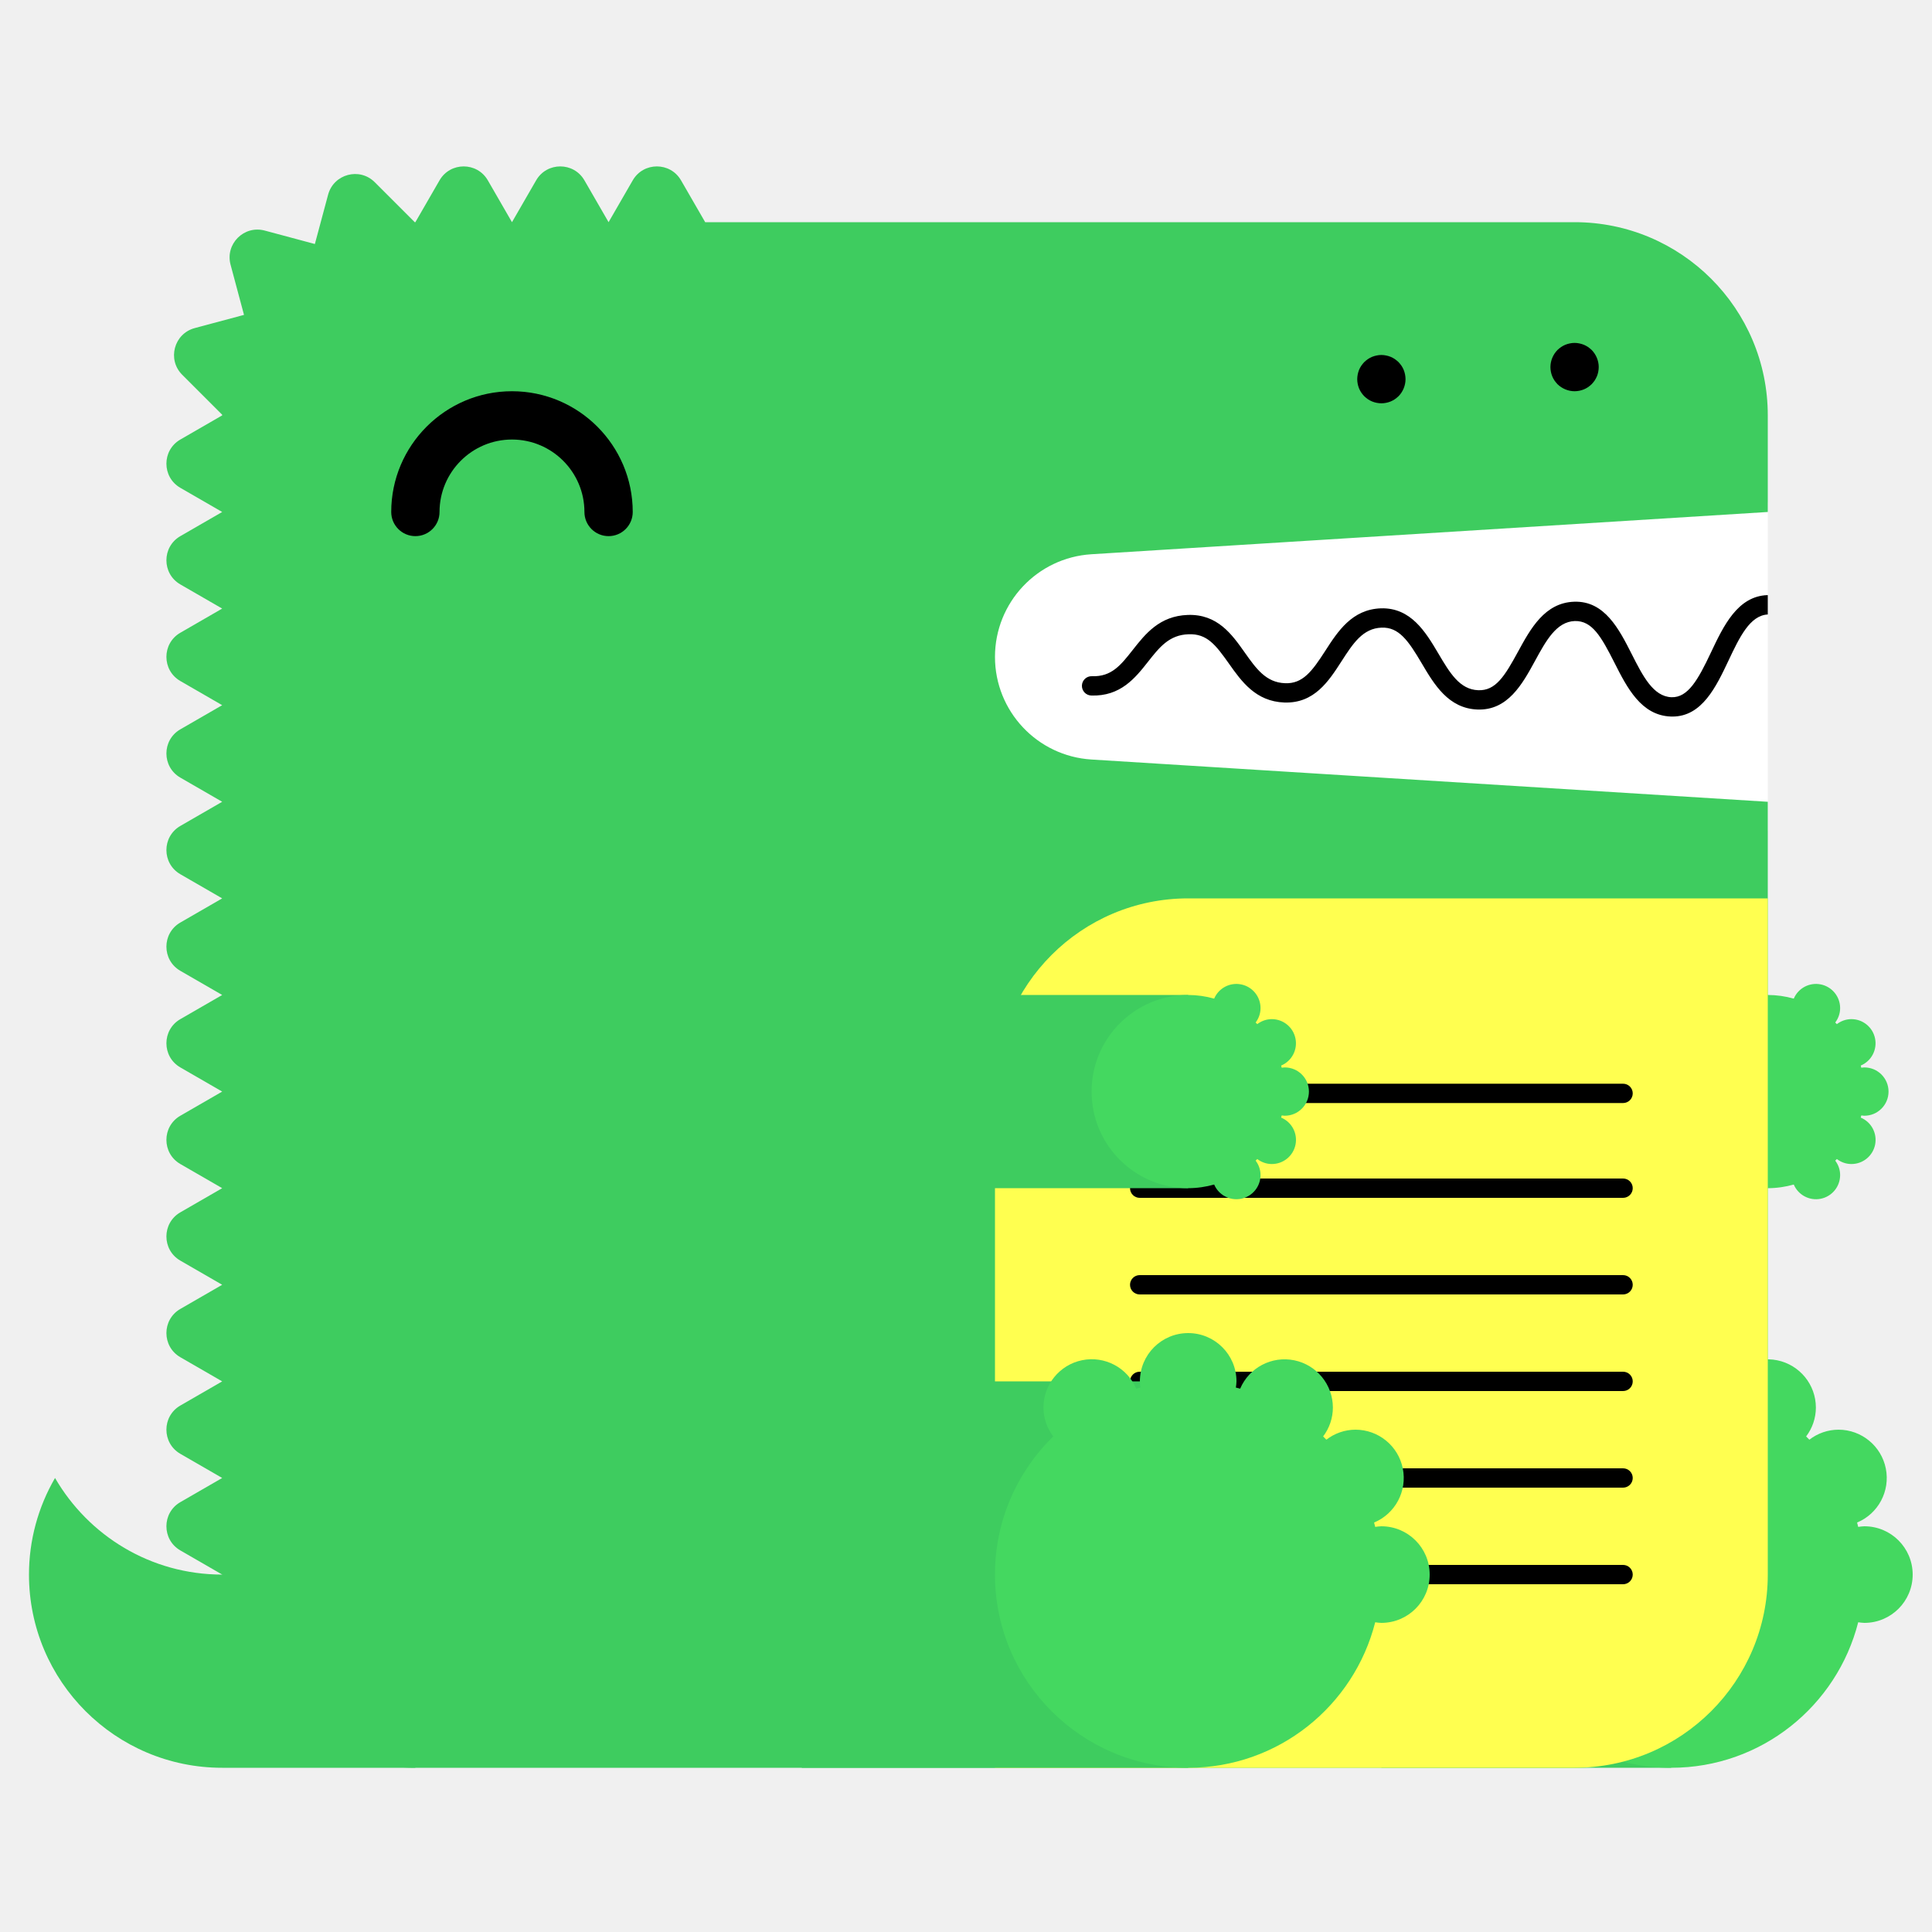
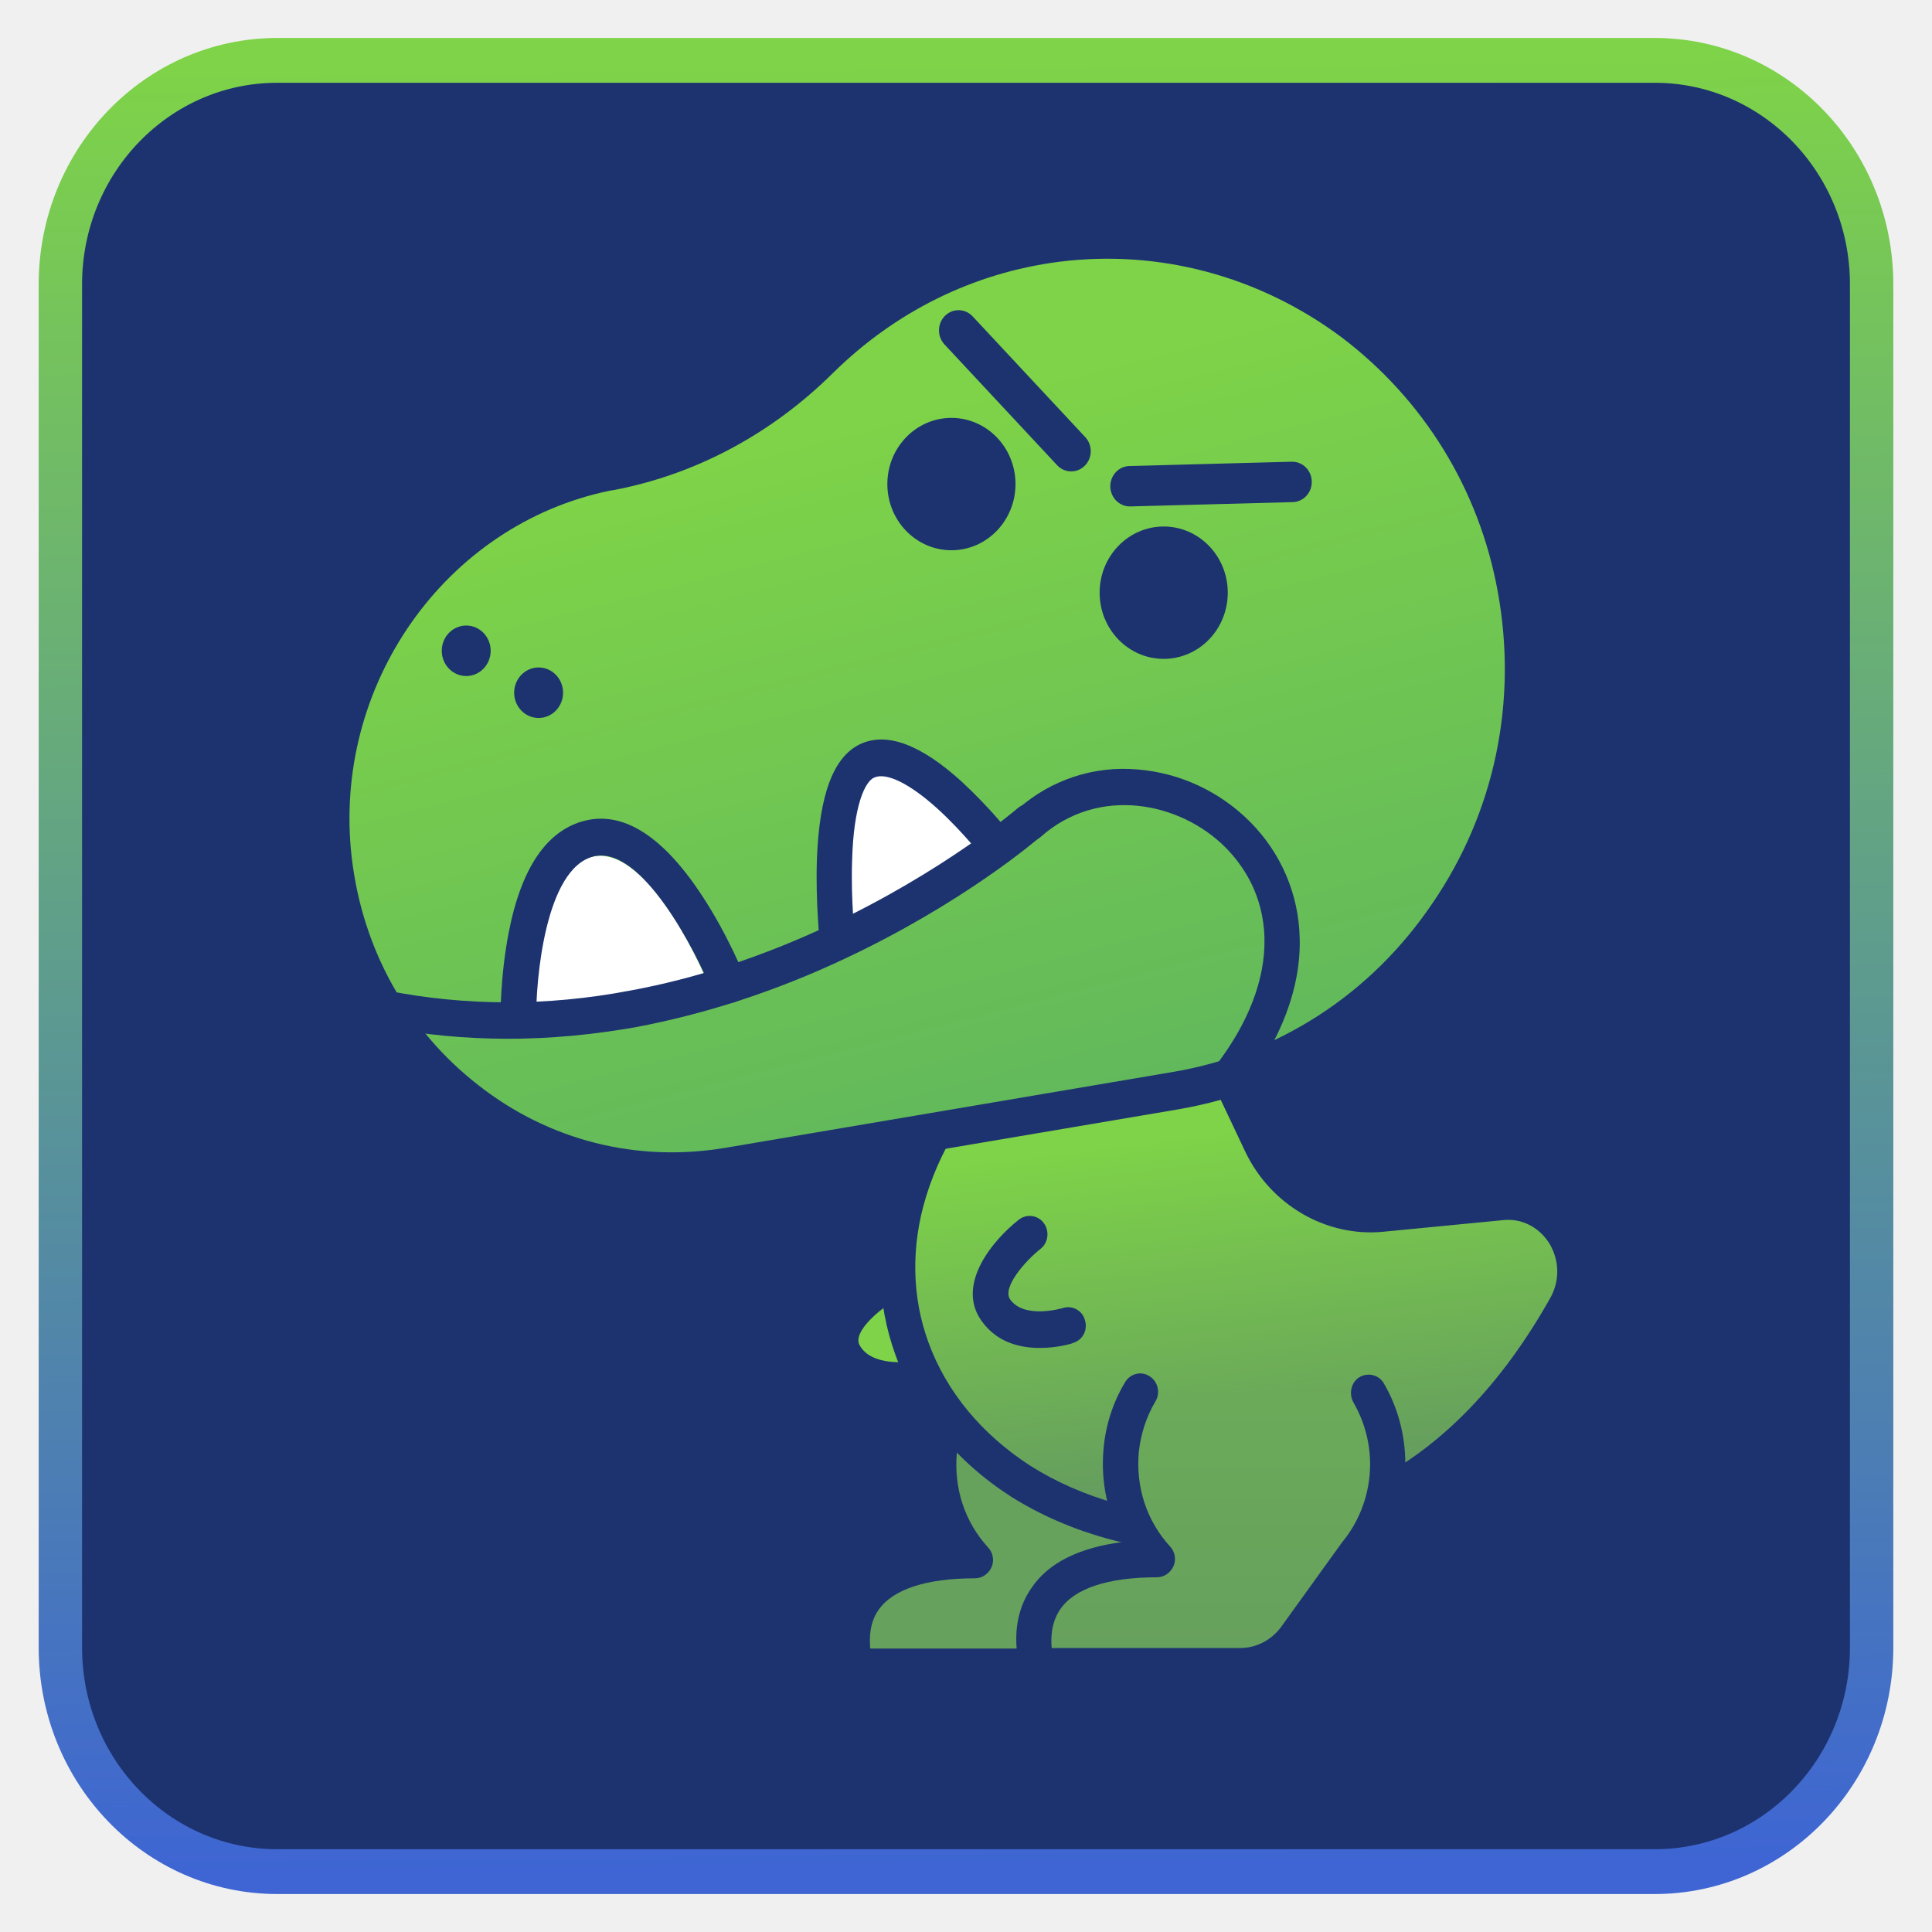
- <svg xmlns="http://www.w3.org/2000/svg" width="200" height="200" viewBox="0 0 200 200">
-   <g fill="none" fill-rule="evenodd">
-     <path fill="#FFF" d="M99 52h84v34H99z" />
-     <path d="M23 163c-7.398 0-13.843-4.027-17.303-10A19.886 19.886 0 0 0 3 163c0 11.046 8.954 20 20 20h20v-20H23z" fill="#3ECC5F" />
-     <path d="M112.98 57.376L183 53V43c0-11.046-8.954-20-20-20H73l-2.5-4.33c-1.112-1.925-3.889-1.925-5 0L63 23l-2.5-4.33c-1.111-1.925-3.889-1.925-5 0L53 23l-2.5-4.33c-1.111-1.925-3.889-1.925-5 0L43 23c-.022 0-.042.003-.065.003l-4.142-4.141c-1.57-1.571-4.252-.853-4.828 1.294l-1.369 5.104-5.192-1.392c-2.148-.575-4.111 1.389-3.535 3.536l1.39 5.193-5.102 1.367c-2.148.576-2.867 3.259-1.296 4.83l4.142 4.142c0 .021-.003.042-.003.064l-4.33 2.5c-1.925 1.111-1.925 3.889 0 5L23 53l-4.33 2.5c-1.925 1.111-1.925 3.889 0 5L23 63l-4.33 2.5c-1.925 1.111-1.925 3.889 0 5L23 73l-4.33 2.5c-1.925 1.111-1.925 3.889 0 5L23 83l-4.33 2.5c-1.925 1.111-1.925 3.889 0 5L23 93l-4.33 2.5c-1.925 1.111-1.925 3.889 0 5L23 103l-4.33 2.5c-1.925 1.111-1.925 3.889 0 5L23 113l-4.33 2.5c-1.925 1.111-1.925 3.889 0 5L23 123l-4.33 2.5c-1.925 1.111-1.925 3.889 0 5L23 133l-4.33 2.5c-1.925 1.111-1.925 3.889 0 5L23 143l-4.33 2.5c-1.925 1.111-1.925 3.889 0 5L23 153l-4.33 2.5c-1.925 1.111-1.925 3.889 0 5L23 163c0 11.046 8.954 20 20 20h120c11.046 0 20-8.954 20-20V83l-70.02-4.376A10.645 10.645 0 0 1 103 68c0-5.621 4.37-10.273 9.98-10.624" fill="#3ECC5F" />
-     <path fill="#3ECC5F" d="M143 183h30v-40h-30z" />
-     <path d="M193 158c-.219 0-.428.037-.639.064-.038-.15-.074-.301-.116-.451A5 5 0 0 0 190.32 148a4.96 4.96 0 0 0-3.016 1.036 26.531 26.531 0 0 0-.335-.336 4.955 4.955 0 0 0 1.011-2.987 5 5 0 0 0-9.599-1.959c-.148-.042-.297-.077-.445-.115.027-.211.064-.42.064-.639a5 5 0 0 0-5-5 5 5 0 0 0-5 5c0 .219.037.428.064.639-.148.038-.297.073-.445.115a4.998 4.998 0 0 0-9.599 1.959c0 1.125.384 2.151 1.011 2.987-3.717 3.632-6.031 8.693-6.031 14.3 0 11.046 8.954 20 20 20 9.339 0 17.16-6.41 19.361-15.064.211.027.42.064.639.064a5 5 0 0 0 5-5 5 5 0 0 0-5-5" fill="#44D860" />
-     <path fill="#3ECC5F" d="M153 123h30v-20h-30z" />
-     <path d="M193 115.5a2.5 2.5 0 1 0 0-5c-.109 0-.214.019-.319.032-.02-.075-.037-.15-.058-.225a2.501 2.501 0 0 0-.963-4.807c-.569 0-1.088.197-1.508.518a6.653 6.653 0 0 0-.168-.168c.314-.417.506-.931.506-1.494a2.5 2.5 0 0 0-4.8-.979A9.987 9.987 0 0 0 183 103c-5.522 0-10 4.478-10 10s4.478 10 10 10c.934 0 1.833-.138 2.69-.377a2.5 2.5 0 0 0 4.8-.979c0-.563-.192-1.077-.506-1.494.057-.055.113-.111.168-.168.42.321.939.518 1.508.518a2.5 2.5 0 0 0 .963-4.807c.021-.074.038-.15.058-.225.105.013.21.032.319.032" fill="#44D860" />
-     <path d="M63 55.5a2.5 2.5 0 0 1-2.5-2.5c0-4.136-3.364-7.5-7.5-7.5s-7.5 3.364-7.5 7.5a2.5 2.5 0 1 1-5 0c0-6.893 5.607-12.5 12.5-12.5S65.5 46.107 65.5 53a2.5 2.5 0 0 1-2.5 2.5" fill="#000" />
-     <path d="M103 183h60c11.046 0 20-8.954 20-20V93h-60c-11.046 0-20 8.954-20 20v70z" fill="#FFFF50" />
-     <path d="M168.02 124h-50.04a1 1 0 1 1 0-2h50.04a1 1 0 1 1 0 2m0 20h-50.04a1 1 0 1 1 0-2h50.04a1 1 0 1 1 0 2m0 20h-50.04a1 1 0 1 1 0-2h50.04a1 1 0 1 1 0 2m0-49.814h-50.04a1 1 0 1 1 0-2h50.04a1 1 0 1 1 0 2m0 19.814h-50.04a1 1 0 1 1 0-2h50.04a1 1 0 1 1 0 2m0 20h-50.04a1 1 0 1 1 0-2h50.04a1 1 0 1 1 0 2M183 61.611c-.012 0-.022-.006-.034-.005-3.09.105-4.552 3.196-5.842 5.923-1.346 2.85-2.387 4.703-4.093 4.647-1.889-.068-2.969-2.202-4.113-4.46-1.314-2.594-2.814-5.536-5.963-5.426-3.046.104-4.513 2.794-5.807 5.167-1.377 2.528-2.314 4.065-4.121 3.994-1.927-.07-2.951-1.805-4.136-3.813-1.321-2.236-2.848-4.75-5.936-4.664-2.994.103-4.465 2.385-5.763 4.4-1.373 2.13-2.335 3.428-4.165 3.351-1.973-.07-2.992-1.51-4.171-3.177-1.324-1.873-2.816-3.993-5.895-3.89-2.928.1-4.399 1.97-5.696 3.618-1.232 1.564-2.194 2.802-4.229 2.724a1 1 0 0 0-.072 2c3.017.101 4.545-1.8 5.872-3.487 1.177-1.496 2.193-2.787 4.193-2.855 1.926-.082 2.829 1.115 4.195 3.045 1.297 1.834 2.769 3.914 5.731 4.021 3.103.104 4.596-2.215 5.918-4.267 1.182-1.834 2.202-3.417 4.15-3.484 1.793-.067 2.769 1.35 4.145 3.681 1.297 2.197 2.766 4.686 5.787 4.796 3.125.108 4.634-2.62 5.949-5.035 1.139-2.088 2.214-4.06 4.119-4.126 1.793-.042 2.728 1.595 4.111 4.33 1.292 2.553 2.757 5.445 5.825 5.556l.169.003c3.064 0 4.518-3.075 5.805-5.794 1.139-2.41 2.217-4.68 4.067-4.773v-2z" fill="#000" />
-     <path fill="#3ECC5F" d="M83 183h40v-40H83z" />
-     <path d="M143 158c-.219 0-.428.037-.639.064-.038-.15-.074-.301-.116-.451A5 5 0 0 0 140.32 148a4.96 4.96 0 0 0-3.016 1.036 26.531 26.531 0 0 0-.335-.336 4.955 4.955 0 0 0 1.011-2.987 5 5 0 0 0-9.599-1.959c-.148-.042-.297-.077-.445-.115.027-.211.064-.42.064-.639a5 5 0 0 0-5-5 5 5 0 0 0-5 5c0 .219.037.428.064.639-.148.038-.297.073-.445.115a4.998 4.998 0 0 0-9.599 1.959c0 1.125.384 2.151 1.011 2.987-3.717 3.632-6.031 8.693-6.031 14.3 0 11.046 8.954 20 20 20 9.339 0 17.16-6.41 19.361-15.064.211.027.42.064.639.064a5 5 0 0 0 5-5 5 5 0 0 0-5-5" fill="#44D860" />
-     <path fill="#3ECC5F" d="M83 123h40v-20H83z" />
-     <path d="M133 115.5a2.5 2.5 0 1 0 0-5c-.109 0-.214.019-.319.032-.02-.075-.037-.15-.058-.225a2.501 2.501 0 0 0-.963-4.807c-.569 0-1.088.197-1.508.518a6.653 6.653 0 0 0-.168-.168c.314-.417.506-.931.506-1.494a2.5 2.5 0 0 0-4.8-.979A9.987 9.987 0 0 0 123 103c-5.522 0-10 4.478-10 10s4.478 10 10 10c.934 0 1.833-.138 2.69-.377a2.5 2.5 0 0 0 4.8-.979c0-.563-.192-1.077-.506-1.494.057-.055.113-.111.168-.168.42.321.939.518 1.508.518a2.5 2.5 0 0 0 .963-4.807c.021-.074.038-.15.058-.225.105.013.21.032.319.032" fill="#44D860" />
-     <path d="M143 41.75c-.16 0-.33-.02-.49-.05a2.52 2.52 0 0 1-.47-.14c-.15-.06-.29-.14-.431-.23-.13-.09-.259-.2-.38-.31-.109-.12-.219-.24-.309-.38s-.17-.28-.231-.43a2.619 2.619 0 0 1-.189-.96c0-.16.02-.33.05-.49.03-.16.08-.31.139-.47.061-.15.141-.29.231-.43.09-.13.2-.26.309-.38.121-.11.25-.22.38-.31.141-.09.281-.17.431-.23.149-.06.31-.11.47-.14.32-.07.65-.07.98 0 .159.03.32.08.47.14.149.06.29.14.43.23.13.09.259.2.38.31.11.12.22.25.31.38.09.14.17.28.23.43.06.16.11.31.14.47.029.16.05.33.05.49 0 .66-.271 1.31-.73 1.77-.121.11-.25.22-.38.31-.14.09-.281.17-.43.23a2.565 2.565 0 0 1-.96.19m20-1.25c-.66 0-1.3-.27-1.771-.73a3.802 3.802 0 0 1-.309-.38c-.09-.14-.17-.28-.231-.43a2.619 2.619 0 0 1-.189-.96c0-.66.27-1.3.729-1.77.121-.11.25-.22.38-.31.141-.09.281-.17.431-.23.149-.06.31-.11.47-.14.32-.07.66-.07.98 0 .159.03.32.08.47.14.149.06.29.14.43.23.13.09.259.2.38.31.459.47.73 1.11.73 1.77 0 .16-.021.33-.05.49-.03.16-.08.32-.14.47-.07.15-.14.29-.23.43-.09.13-.2.26-.31.38-.121.11-.25.22-.38.31-.14.09-.281.17-.43.23a2.565 2.565 0 0 1-.96.19" fill="#000" />
+ <svg xmlns="http://www.w3.org/2000/svg" id="eqyoZl9g4I51" viewBox="0 0 400 400" shape-rendering="geometricPrecision" text-rendering="geometricPrecision" width="400" height="400">
+   <defs>
+     <linearGradient id="eqyoZl9g4I52-stroke" x1="0.49" y1="0" x2="0.5" y2="0.999" spreadMethod="pad" gradientUnits="objectBoundingBox" gradientTransform="translate(0 0)">
+       <stop id="eqyoZl9g4I52-stroke-0" offset="0%" stop-color="#7ed348" />
+       <stop id="eqyoZl9g4I52-stroke-1" offset="100%" stop-color="#3e65d3" />
+     </linearGradient>
+     <linearGradient id="eqyoZl9g4I56-fill" x1="0.397" y1="0.369" x2="0.397" y2="1" spreadMethod="pad" gradientUnits="objectBoundingBox" gradientTransform="translate(0 0)">
+       <stop id="eqyoZl9g4I56-fill-0" offset="0%" stop-color="#67a25c" />
+       <stop id="eqyoZl9g4I56-fill-1" offset="100%" stop-color="#66a15d" />
+     </linearGradient>
+     <linearGradient id="eqyoZl9g4I58-fill" x1="0.455" y1="0.924" x2="0.342" y2="0.227" spreadMethod="pad" gradientUnits="objectBoundingBox" gradientTransform="translate(0 0)">
+       <stop id="eqyoZl9g4I58-fill-0" offset="0%" stop-color="#649b5f" />
+       <stop id="eqyoZl9g4I58-fill-1" offset="100%" stop-color="#7ed348" />
+     </linearGradient>
+     <linearGradient id="eqyoZl9g4I511-fill" x1="0.487" y1="-0.046" x2="0.487" y2="1" spreadMethod="pad" gradientUnits="objectBoundingBox" gradientTransform="translate(0 0)">
+       <stop id="eqyoZl9g4I511-fill-0" offset="0%" stop-color="#6bab59" />
+       <stop id="eqyoZl9g4I511-fill-1" offset="100%" stop-color="#66a05d" />
+     </linearGradient>
+     <linearGradient id="eqyoZl9g4I513-fill" x1="0.349" y1="0.226" x2="0.586" y2="0.959" spreadMethod="pad" gradientUnits="objectBoundingBox" gradientTransform="translate(0 0)">
+       <stop id="eqyoZl9g4I513-fill-0" offset="0%" stop-color="#7ed348" />
+       <stop id="eqyoZl9g4I513-fill-1" offset="100%" stop-color="#61b85c" />
+     </linearGradient>
+   </defs>
+   <rect width="417.558" height="404.274" rx="50" ry="50" transform="matrix(.898079 0 0 0.927589 12.5 12.5)" fill="#1d3370" stroke="url(#eqyoZl9g4I52-stroke)" stroke-width="10" />
+   <g transform="matrix(1.01266 0 0 1.045936-96.99305-28.53275)">
+     <path d="M277.4,281.3c0,0-12.7,6.9-9.1,13.8c3.7,6.9,14.2,5.2,14.2,5.2l-5.1-19Z" fill="#7ed348" />
+     <path d="M282.6,304c-2.2.3-13.2,1.2-17.6-7.2-4.2-7.9,4.7-15.5,10.5-18.7c1.7-.9,4-.3,5,1.4.9,1.7.3,4-1.4,5-3.4,1.8-9,6.4-7.6,9c2.4,4.4,10.3,3.3,10.4,3.3c2-.3,3.8,1,4.2,3c.3,2-1,3.8-3,4.2-.2-.1-.3,0-.5,0Z" fill="#1d3370" />
+     <path d="M342.5,317.2c0-15.7-13.3-28.4-29.2-27.3-13.3.8-24.3,11.5-25.5,24.7-.8,8.3,2.2,15.9,7.4,21.4v0c-32.1,0-24.4,21.3-24.4,21.3h41.4c4.5,0,8.7-2.1,11.4-5.8l12.5-16.8v0c4.1-4.8,6.4-10.9,6.4-17.5Z" fill="url(#eqyoZl9g4I56-fill)" />
+     <path d="M312.3,360.8h-41.4c-1.5,0-2.9-.9-3.4-2.4-.1-.4-3.3-9.2,2-16.7c3.5-5.1,9.9-8.1,18.8-9.2-3.2-5.5-4.6-11.9-4-18.4c1.4-15,13.8-27.1,28.8-28c8.7-.6,16.9,2.4,23.3,8.3c6.2,5.9,9.8,14.1,9.8,22.6c0,7.2-2.5,14.2-7.1,19.7l-12.4,16.7c-3.4,4.7-8.8,7.4-14.4,7.4Zm-38.6-7.2h38.5c3.4,0,6.5-1.6,8.5-4.3l12.5-16.8c0,0,.1-.1.1-.1c3.5-4.2,5.5-9.6,5.5-15.2c0-6.7-2.7-12.8-7.5-17.3-4.9-4.5-11.2-6.8-17.8-6.4-11.5.8-21.1,10-22.1,21.5-.6,6.9,1.6,13.5,6.4,18.6c1,1,1.3,2.6.7,3.9s-1.9,2.2-3.4,2.2c-10,0-16.9,2.2-19.8,6.4-1.7,2.4-1.8,5.4-1.6,7.5Z" fill="#1d3370" />
+     <path d="M347.2,240.5l6.4,13.1c4.5,9.3,14.4,14.8,24.6,13.8l24.5-2.3c11.2-1,18.9,11,13.3,20.7-11.6,20-33.9,45.9-71.2,45.4-60.8-.8-89.4-57.3-40.9-100.5" fill="url(#eqyoZl9g4I58-fill)" />
+     <path d="M345.9,334.9c-.4,0-.8,0-1.2,0-15.8-.2-30.4-4.2-42.1-11.3-11.3-7-19.5-16.7-23.7-28-4-10.6-4.2-22.2-.7-33.5c3.8-12.2,11.6-23.6,23.2-33.9c1.5-1.3,3.8-1.2,5.1.3s1.2,3.8-.3,5.1c-10.6,9.4-17.7,19.8-21.1,30.6-3.1,9.8-2.9,19.8.5,28.8c3.7,9.8,10.9,18.2,20.8,24.4c10.6,6.5,23.8,10.1,38.4,10.3.3,0,.7,0,1,0c19.3,0,46.2-7.7,67-43.6c1.9-3.4,1.8-7.3-.2-10.6-2.1-3.3-5.7-5.1-9.5-4.7l-24.5,2.3c-11.7,1.1-23-5.3-28.2-15.8L344,242.2c-.9-1.8-.1-4,1.7-4.9s4-.1,4.9,1.7l6.4,13.1c3.9,7.9,12.3,12.6,21.1,11.8l24.5-2.3c6.6-.6,12.8,2.5,16.3,8s3.7,12.5.4,18.1c-7.6,13-16.6,23.6-26.9,31.4-13.9,10.5-29.4,15.8-46.5,15.8Z" fill="#1d3370" />
+     <path d="M308.4,294.1c-4,0-8.7-1-11.9-5.3-5.4-7.2,2.3-16.1,7.6-20.1c1.6-1.2,3.9-.9,5.1.7s.9,3.9-.7,5.1c-3,2.3-7.9,7.6-6.2,10c3,4,10.7,1.7,10.8,1.7c1.9-.6,4,.5,4.5,2.4.6,1.9-.4,3.9-2.4,4.5-.1.1-3.1,1-6.8,1Z" fill="#1d3370" />
+     <path d="M328.9,303c-2.1,3.4-3.5,7.4-3.9,11.6-.8,8.3,2.2,15.9,7.4,21.4v0c-32.1,0-24.4,21.3-24.4,21.3h41.4c4.5,0,8.7-2.1,11.4-5.8l12.5-16.8v0c4-4.8,6.3-10.9,6.3-17.5c0-5.1-1.4-10-3.9-14.1" fill="url(#eqyoZl9g4I511-fill)" />
+     <path d="M349.5,360.8h-41.5c-1.5,0-2.9-.9-3.4-2.4-.1-.4-3.3-9.2,2-16.7c3.5-5.1,9.9-8.1,18.8-9.2-3.2-5.5-4.6-11.9-4-18.4.4-4.6,1.9-9.2,4.4-13.2c1-1.7,3.3-2.3,5-1.2c1.7,1,2.3,3.3,1.2,5-1.9,3.1-3,6.5-3.4,10.1-.6,6.9,1.6,13.5,6.4,18.6c1,1,1.3,2.6.7,3.9s-1.9,2.2-3.4,2.2c-10,0-16.9,2.2-19.8,6.4-1.8,2.6-1.9,5.6-1.7,7.6h38.5c3.4,0,6.5-1.6,8.5-4.3l12.5-16.8c0,0,.1-.1.1-.1c3.5-4.2,5.5-9.6,5.5-15.2c0-4.3-1.2-8.5-3.4-12.2-1-1.7-.5-4,1.2-5s4-.5,5,1.2c2.9,4.8,4.4,10.3,4.4,16c0,7.2-2.5,14.2-7.1,19.7l-12.4,16.7c-3.1,4.6-8.5,7.3-14.1,7.3Z" fill="#1d3370" />
+     <path d="M405.5,143.9c8.8,46.9-22.7,91.7-69.6,99.3l-91.4,15c-39,6.3-75.7-20.9-80.5-60.6-4.3-36,20.2-69.7,55.7-76.7.3,0,.6-.1.8-.1c16.3-3,31.2-10.7,43.1-22.2c12.6-12.2,29.2-20.6,48.2-23c44.2-5.6,85.6,24.6,93.7,68.3Z" transform="translate(0 0.000001)" fill="url(#eqyoZl9g4I513-fill)" />
+     <path d="M233.1,262.8c-15.8,0-31-5.1-43.9-14.7-16.1-12.1-26.3-29.9-28.7-49.9-4.6-37.9,21.1-73.3,58.5-80.7.3,0,.5-.1.8-.1c15.5-2.9,29.8-10.3,41.2-21.3c13.8-13.3,31.2-21.6,50.3-24v0c22.3-2.8,44.7,3,63,16.3c18.3,13.4,30.7,32.9,34.8,54.9c4.4,23.6-.7,47.4-14.5,67.1s-34.4,32.6-58.1,36.5l-91.4,15c-4,.6-8,.9-12,.9ZM312.3,79.1v0c-17.6,2.2-33.5,9.9-46.2,22-12.5,12-28,20.1-44.9,23.2-.2,0-.5.1-.7.1-33.7,6.7-56.9,38.6-52.8,72.7c2.2,18.1,11.4,34.1,25.9,45c14.5,11,32.4,15.3,50.4,12.4l91.4-15c21.7-3.5,40.7-15.4,53.3-33.5c12.7-18,17.4-39.9,13.3-61.6-3.8-20.3-15.2-38.1-32-50.4-16.8-12.1-37.3-17.4-57.7-14.9Z" fill="#1d3370" />
+     <ellipse rx="13.1" ry="13.1" transform="translate(333.7 144.6)" fill="#1d3370" />
+     <ellipse rx="13.1" ry="13.1" transform="translate(290.3 123.1)" fill="#1d3370" />
+     <ellipse rx="5" ry="5" transform="translate(191.1 156.1)" fill="#1d3370" />
+     <path d="M347.1,244.3c-.8,0-1.6-.2-2.3-.8-1.6-1.2-1.8-3.5-.6-5.1c6.8-8.5,10.3-17.3,10.1-25.4-.2-8.7-4.5-14.6-8-18-9.3-9-25.9-12.2-37.7-2.1-1.5,1.3-3.8,1.1-5.1-.4s-1.1-3.8.4-5.1c6.8-5.8,15.6-8.6,24.6-7.8c8.5.7,16.6,4.3,22.8,10.3c6.4,6.2,10,14.4,10.2,23c.3,9.8-3.8,20.3-11.7,30.1-.6.9-1.7,1.3-2.7,1.3Z" fill="#1d3370" />
+     <ellipse rx="5" ry="5" transform="translate(205.9 164.4)" fill="#1d3370" />
+     <path d="M205.4,225.5c0,0,.3-26.7,11.7-28.7s22.5,23.1,22.5,23.1-3.1,3.4-17.1,5.6c-14,2.3-17.1,0-17.1,0Z" fill="#fff" />
+     <path d="M265.5,210.4c0,0,.3-29.4,6.8-31c6.6-1.7,26.5,13.4,26.5,13.4s-10.1,9.8-15.8,13.1c-5.6,3.3-17.5,4.5-17.5,4.5Z" fill="#fff" />
+     <path d="M199.6,232.9c-8.7,0-17.3-.8-25.8-2.4-2-.4-3.3-2.3-2.9-4.2.4-2,2.3-3.3,4.2-2.9c15.8,3,32.4,3.1,49.3,0c13.6-2.4,27.4-6.8,41-13c23.3-10.6,38.3-23,38.4-23.1c1.5-1.3,3.8-1.1,5.1.5c1.3,1.5,1.1,3.8-.4,5.1-.6.5-15.7,13.1-39.9,24.1-14.2,6.5-28.6,11-42.8,13.6-8.8,1.5-17.5,2.3-26.2,2.3Z" fill="#1d3370" />
+     <path d="M201.7,232.9c-2,0-3.6-1.6-3.6-3.6c0-.3-.1-8.6,1.7-17.5c2.6-12.9,7.9-20.3,15.7-22.1s15.8,3.1,23.7,14.7c5.4,7.9,8.8,16.1,8.9,16.5.8,1.8-.1,4-2,4.7-1.8.8-4-.1-4.7-2-3.2-7.7-14.4-29.1-24.2-26.8-10,2.3-11.9,24.7-11.8,32.4c0,2-1.6,3.7-3.7,3.7c0,0,0,0,0,0Z" fill="#1d3370" />
+     <path d="M267,217.3c-1.8,0-3.4-1.4-3.6-3.2c0-.3-.9-8.2-.6-16.8.5-12.8,3.4-20.2,8.8-22.7s12.4,0,20.8,7.4c5.6,5,10,10.3,10.1,10.6c1.2,1.6,1,3.9-.6,5.1s-3.9,1-5.1-.6c0,0-4.2-5.2-9.3-9.7-5.7-5-10.5-7.3-13-6.2-1.9.8-4.2,5.6-4.5,16.3-.3,8,.6,15.6.6,15.6.2,2-1.2,3.8-3.2,4-.1.2-.2.2-.4.2Z" fill="#1d3370" />
+     <path d="M297.569,124.11l23.47,23.482" transform="matrix(.688554-.725185 0.725185 0.688554 31.88947 253.8616)" fill="none" stroke="#1d3370" stroke-width="8" stroke-linecap="round" />
+     <path d="M297.569,124.11l23.47,23.482" transform="matrix(.999829 0.018492-.018492 0.999829-3.46764-36.91366)" fill="none" stroke="#1d3370" stroke-width="8" stroke-linecap="round" />
  </g>
</svg>
